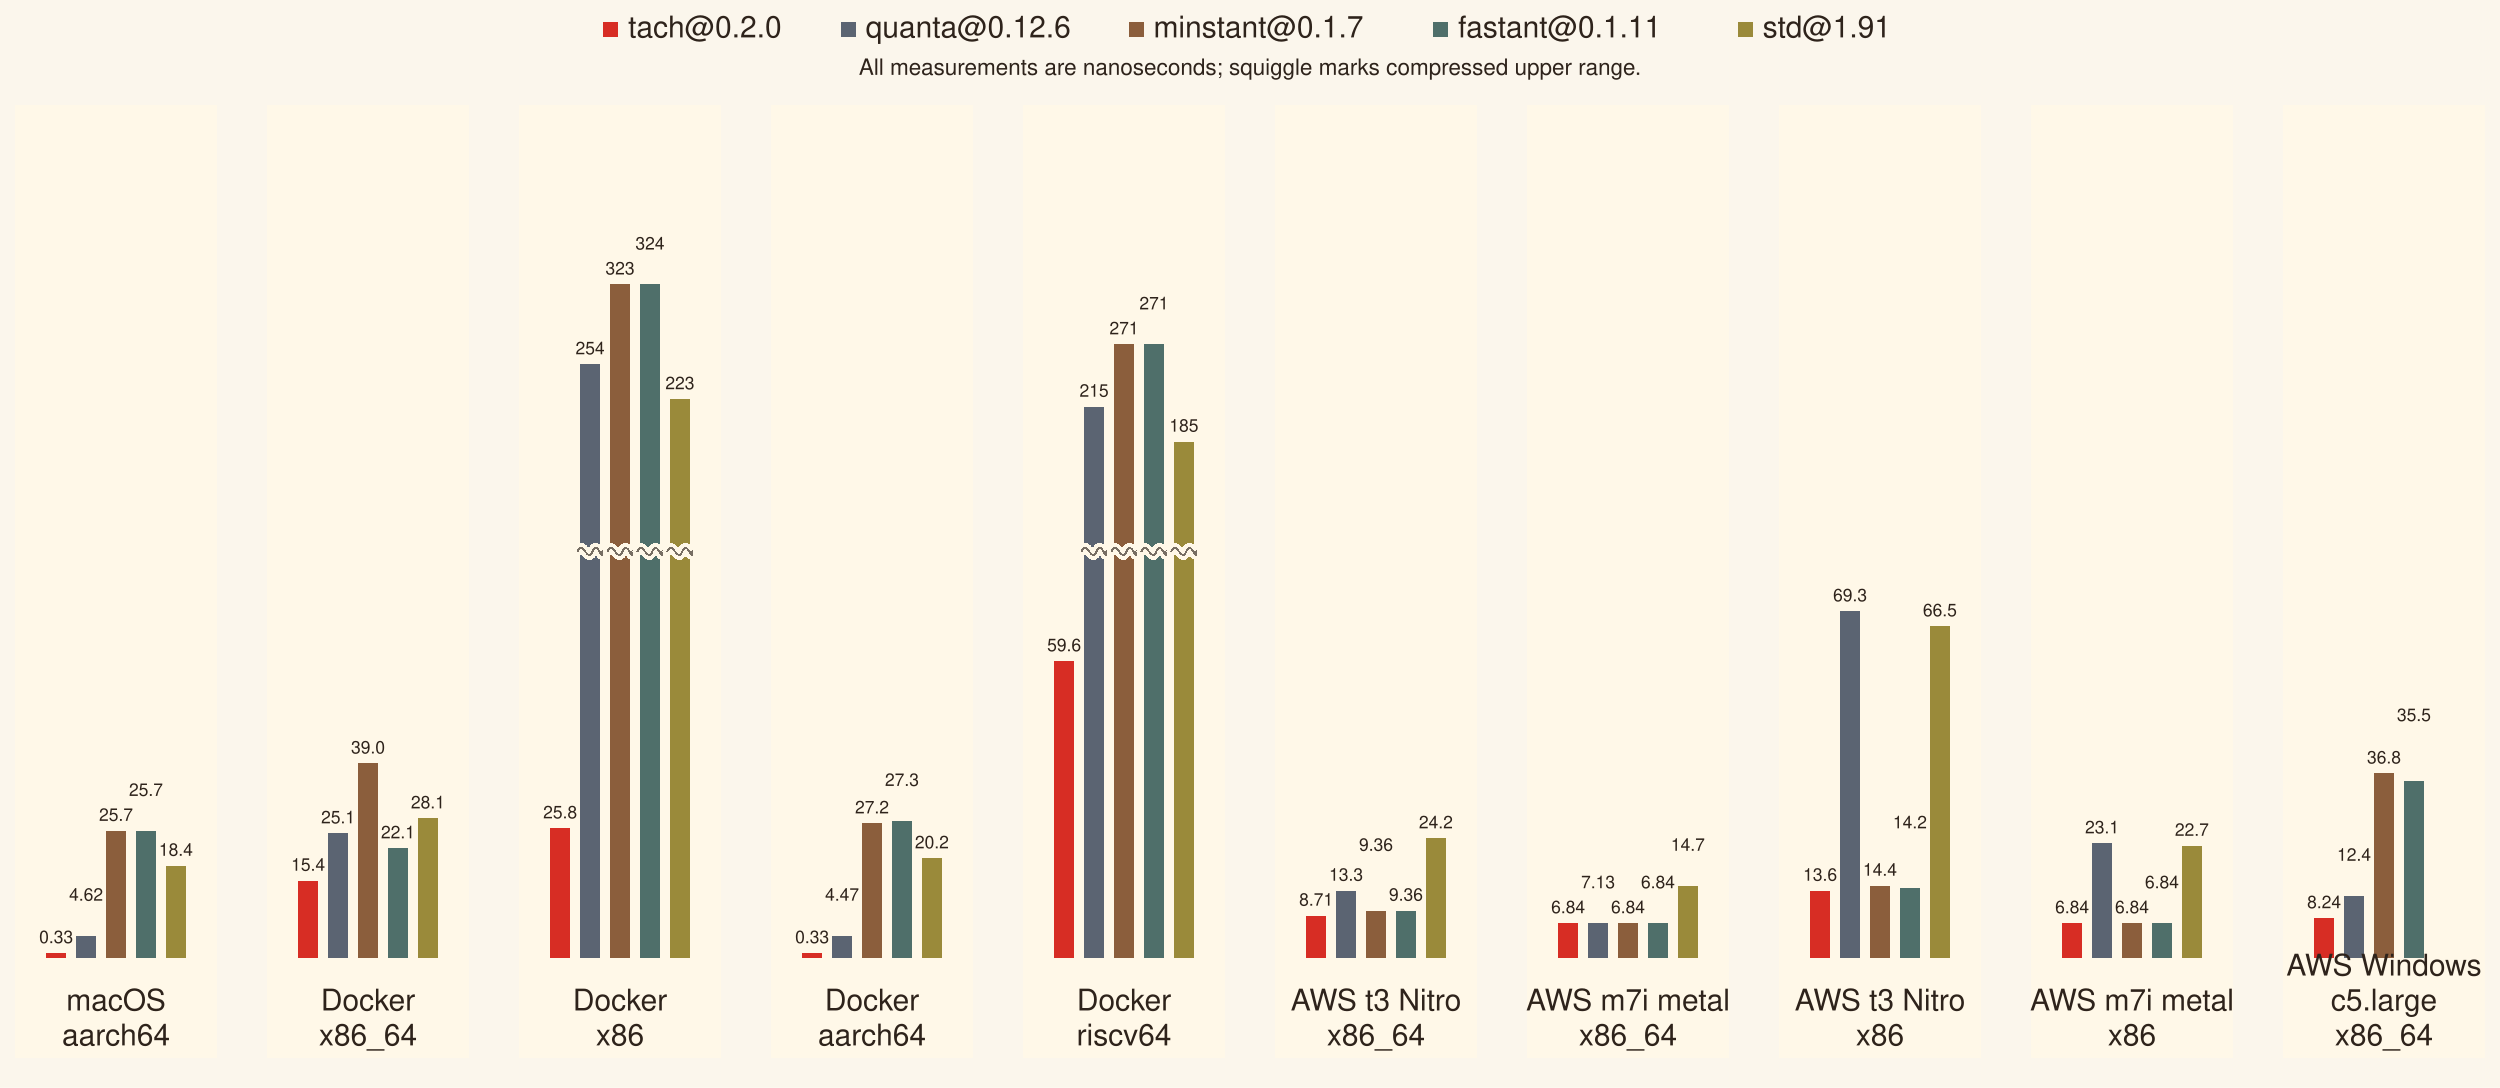
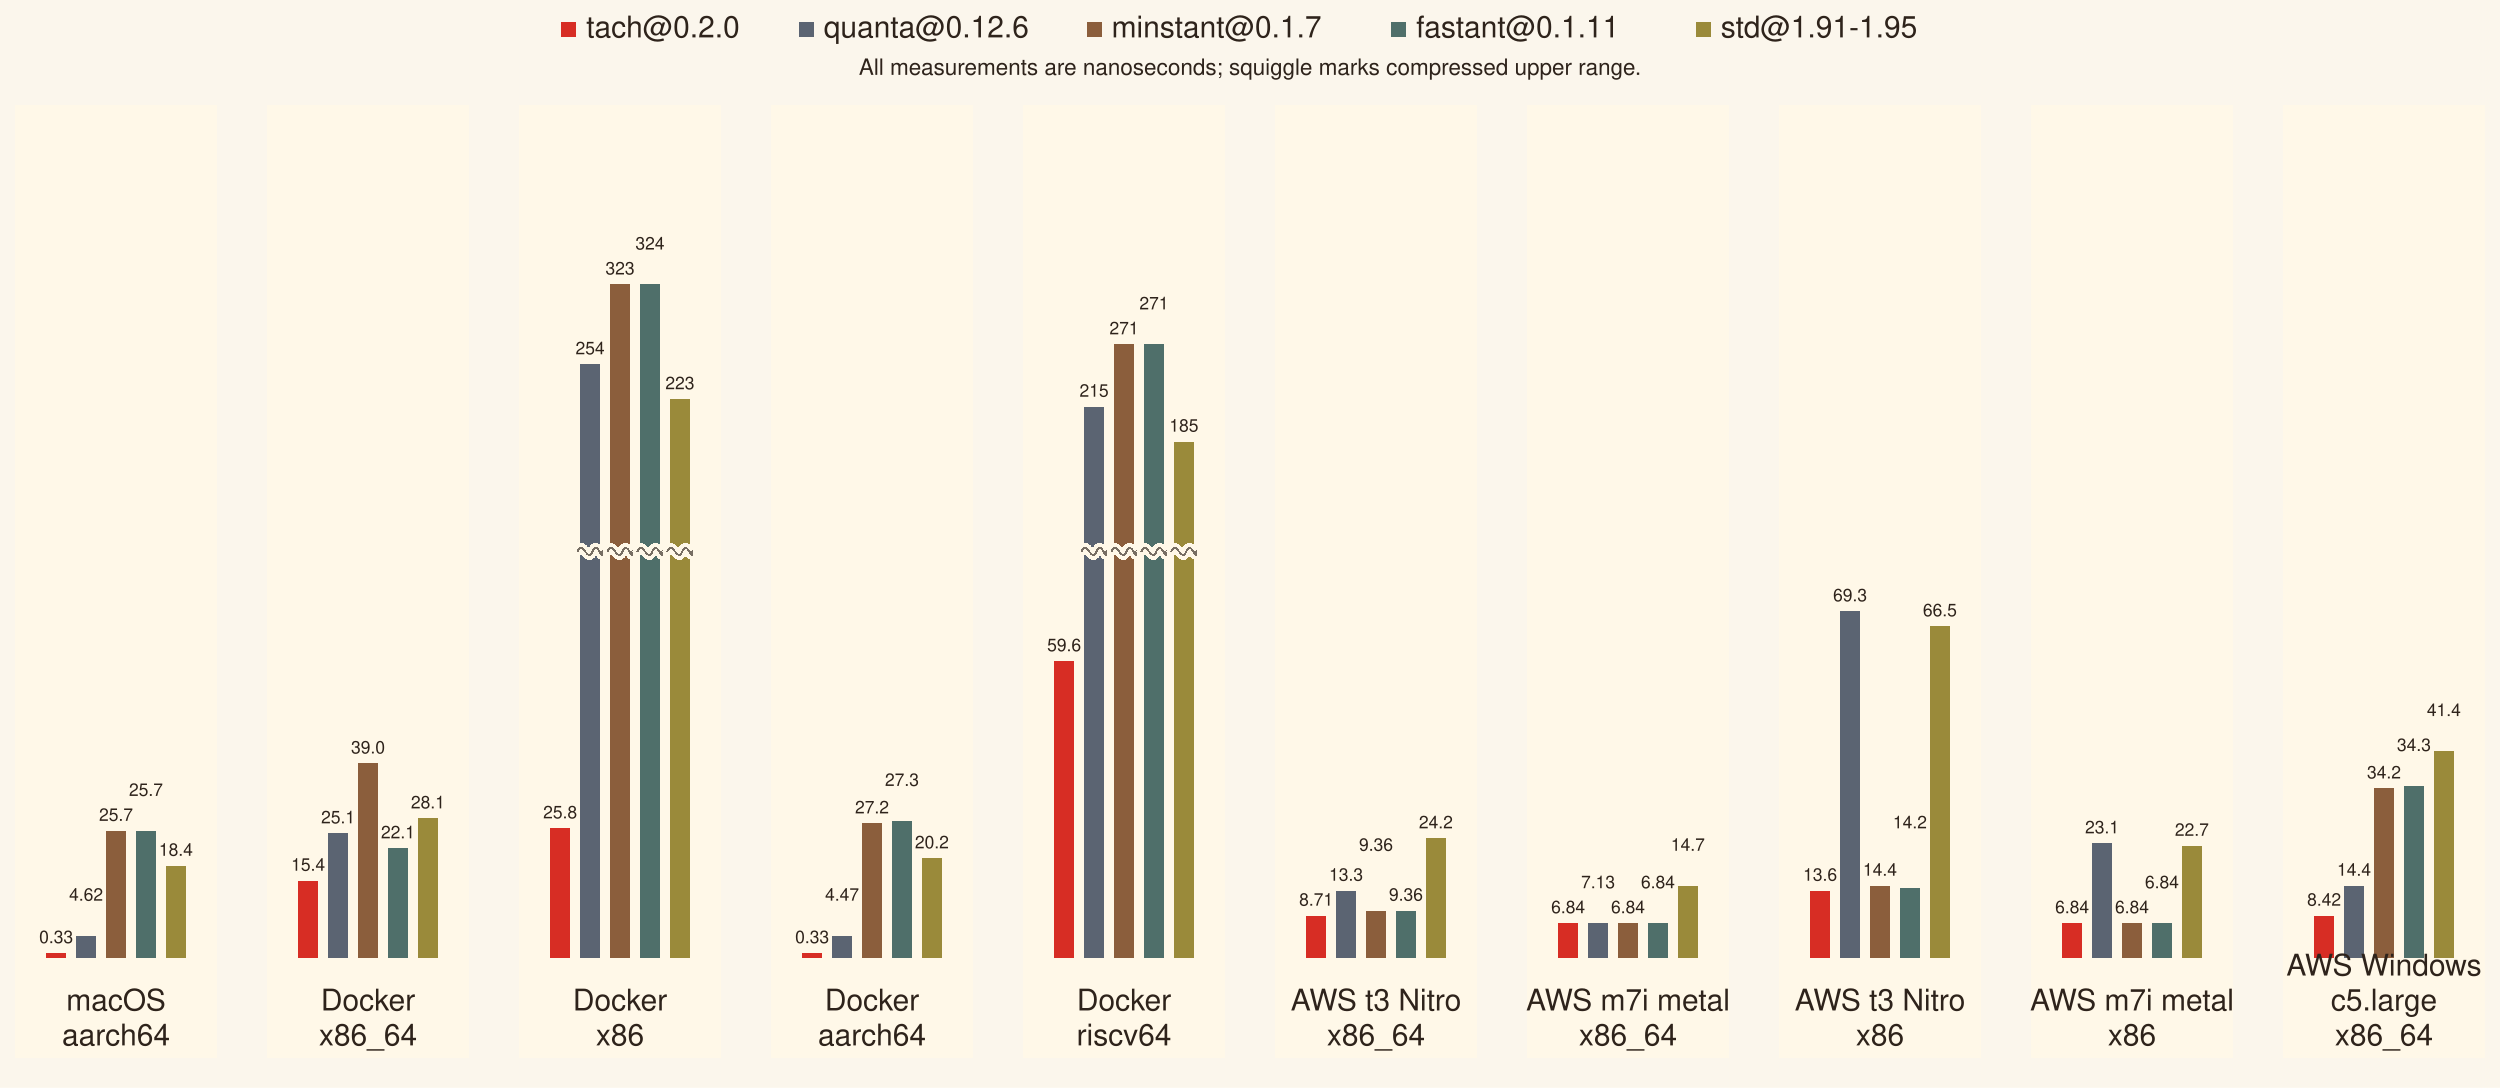
<svg xmlns="http://www.w3.org/2000/svg" width="1002" height="436" viewBox="0 0 1002 436">
  <rect width="1002" height="436" fill="#FBF6EC" />
  <g shape-rendering="crispEdges">
-     <rect x="241.76" y="9" width="6" height="6" fill="#D72D24" />
-     <text x="251.76" y="15" text-anchor="start" font-family="Avenir Next, Helvetica, Arial, sans-serif" font-size="12" fill="#2E231B">tach@0.2.0</text>
-     <rect x="336.96" y="9" width="6" height="6" fill="#5B6472" />
-     <text x="346.96" y="15" text-anchor="start" font-family="Avenir Next, Helvetica, Arial, sans-serif" font-size="12" fill="#2E231B">quanta@0.12.6</text>
-     <rect x="452.32" y="9" width="6" height="6" fill="#8B5E3C" />
-     <text x="462.32" y="15" text-anchor="start" font-family="Avenir Next, Helvetica, Arial, sans-serif" font-size="12" fill="#2E231B">minstant@0.1.7</text>
-     <rect x="574.4" y="9" width="6" height="6" fill="#4F6F6A" />
-     <text x="584.4" y="15" text-anchor="start" font-family="Avenir Next, Helvetica, Arial, sans-serif" font-size="12" fill="#2E231B">fastant@0.1.11</text>
-     <rect x="696.48" y="9" width="6" height="6" fill="#9A8A3A" />
-     <text x="706.48" y="15" text-anchor="start" font-family="Avenir Next, Helvetica, Arial, sans-serif" font-size="12" fill="#2E231B">std@1.91</text>
+     <rect x="224.96" y="9" width="6" height="6" fill="#D72D24" />
+     <text x="234.96" y="15" text-anchor="start" font-family="Avenir Next, Helvetica, Arial, sans-serif" font-size="12" fill="#2E231B">tach@0.2.0</text>
+     <rect x="320.16" y="9" width="6" height="6" fill="#5B6472" />
+     <text x="330.16" y="15" text-anchor="start" font-family="Avenir Next, Helvetica, Arial, sans-serif" font-size="12" fill="#2E231B">quanta@0.12.6</text>
+     <rect x="435.52" y="9" width="6" height="6" fill="#8B5E3C" />
+     <text x="445.52" y="15" text-anchor="start" font-family="Avenir Next, Helvetica, Arial, sans-serif" font-size="12" fill="#2E231B">minstant@0.1.7</text>
+     <rect x="557.6" y="9" width="6" height="6" fill="#4F6F6A" />
+     <text x="567.6" y="15" text-anchor="start" font-family="Avenir Next, Helvetica, Arial, sans-serif" font-size="12" fill="#2E231B">fastant@0.1.11</text>
+     <rect x="679.68" y="9" width="6" height="6" fill="#9A8A3A" />
+     <text x="689.68" y="15" text-anchor="start" font-family="Avenir Next, Helvetica, Arial, sans-serif" font-size="12" fill="#2E231B">std@1.91-1.95</text>
    <text x="501" y="30" text-anchor="middle" font-family="Avenir Next, Helvetica, Arial, sans-serif" font-size="9" fill="#2E231B">All measurements are nanoseconds; squiggle marks compressed upper range.</text>
    <rect x="6" y="42" width="81" height="382" fill="#FFF8E8" />
    <rect x="18.5" y="382" width="8" height="2" fill="#D72D24" />
    <text x="22.5" y="378" text-anchor="middle" font-family="Avenir Next, Helvetica, Arial, sans-serif" font-size="7" fill="#2E231B">0.33</text>
    <rect x="30.5" y="375" width="8" height="9" fill="#5B6472" />
    <text x="34.5" y="361" text-anchor="middle" font-family="Avenir Next, Helvetica, Arial, sans-serif" font-size="7" fill="#2E231B">4.62</text>
    <rect x="42.5" y="333" width="8" height="51" fill="#8B5E3C" />
    <text x="46.5" y="329" text-anchor="middle" font-family="Avenir Next, Helvetica, Arial, sans-serif" font-size="7" fill="#2E231B">25.7</text>
    <rect x="54.5" y="333" width="8" height="51" fill="#4F6F6A" />
    <text x="58.5" y="319" text-anchor="middle" font-family="Avenir Next, Helvetica, Arial, sans-serif" font-size="7" fill="#2E231B">25.7</text>
    <rect x="66.5" y="347" width="8" height="37" fill="#9A8A3A" />
    <text x="70.5" y="343" text-anchor="middle" font-family="Avenir Next, Helvetica, Arial, sans-serif" font-size="7" fill="#2E231B">18.4</text>
    <text x="46.5" y="405" text-anchor="middle" font-family="Avenir Next, Helvetica, Arial, sans-serif" font-size="12" fill="#2E231B">macOS</text>
    <text x="46.5" y="419" text-anchor="middle" font-family="Avenir Next, Helvetica, Arial, sans-serif" font-size="12" fill="#2E231B">aarch64</text>
    <rect x="107" y="42" width="81" height="382" fill="#FFF8E8" />
    <rect x="119.5" y="353" width="8" height="31" fill="#D72D24" />
    <text x="123.5" y="349" text-anchor="middle" font-family="Avenir Next, Helvetica, Arial, sans-serif" font-size="7" fill="#2E231B">15.4</text>
    <rect x="131.5" y="334" width="8" height="50" fill="#5B6472" />
    <text x="135.5" y="330" text-anchor="middle" font-family="Avenir Next, Helvetica, Arial, sans-serif" font-size="7" fill="#2E231B">25.1</text>
    <rect x="143.5" y="306" width="8" height="78" fill="#8B5E3C" />
    <text x="147.5" y="302" text-anchor="middle" font-family="Avenir Next, Helvetica, Arial, sans-serif" font-size="7" fill="#2E231B">39.0</text>
    <rect x="155.5" y="340" width="8" height="44" fill="#4F6F6A" />
    <text x="159.5" y="336" text-anchor="middle" font-family="Avenir Next, Helvetica, Arial, sans-serif" font-size="7" fill="#2E231B">22.1</text>
    <rect x="167.5" y="328" width="8" height="56" fill="#9A8A3A" />
    <text x="171.5" y="324" text-anchor="middle" font-family="Avenir Next, Helvetica, Arial, sans-serif" font-size="7" fill="#2E231B">28.1</text>
    <text x="147.5" y="405" text-anchor="middle" font-family="Avenir Next, Helvetica, Arial, sans-serif" font-size="12" fill="#2E231B">Docker</text>
    <text x="147.5" y="419" text-anchor="middle" font-family="Avenir Next, Helvetica, Arial, sans-serif" font-size="12" fill="#2E231B">x86_64</text>
    <rect x="208" y="42" width="81" height="382" fill="#FFF8E8" />
    <rect x="220.5" y="332" width="8" height="52" fill="#D72D24" />
    <text x="224.5" y="328" text-anchor="middle" font-family="Avenir Next, Helvetica, Arial, sans-serif" font-size="7" fill="#2E231B">25.8</text>
    <rect x="232.5" y="146" width="8" height="238" fill="#5B6472" />
    <path d="M231.5 221 C233.5 216 235.5 226 237.5 221 S241.5 226 241.5 221" stroke="#FFF8E8" stroke-width="4" fill="none" stroke-linecap="round" />
    <path d="M231.5 221 C233.5 216 235.5 226 237.5 221 S241.5 226 241.5 221" stroke="#2E231B" stroke-width="0.8" fill="none" stroke-linecap="round" opacity="0.65" />
    <text x="236.5" y="142" text-anchor="middle" font-family="Avenir Next, Helvetica, Arial, sans-serif" font-size="7" fill="#2E231B">254</text>
    <rect x="244.5" y="114" width="8" height="270" fill="#8B5E3C" />
    <path d="M243.5 221 C245.5 216 247.5 226 249.5 221 S253.5 226 253.5 221" stroke="#FFF8E8" stroke-width="4" fill="none" stroke-linecap="round" />
    <path d="M243.5 221 C245.5 216 247.5 226 249.5 221 S253.5 226 253.5 221" stroke="#2E231B" stroke-width="0.8" fill="none" stroke-linecap="round" opacity="0.65" />
    <text x="248.5" y="110" text-anchor="middle" font-family="Avenir Next, Helvetica, Arial, sans-serif" font-size="7" fill="#2E231B">323</text>
    <rect x="256.5" y="114" width="8" height="270" fill="#4F6F6A" />
    <path d="M255.5 221 C257.5 216 259.5 226 261.5 221 S265.5 226 265.5 221" stroke="#FFF8E8" stroke-width="4" fill="none" stroke-linecap="round" />
    <path d="M255.5 221 C257.5 216 259.5 226 261.5 221 S265.5 226 265.5 221" stroke="#2E231B" stroke-width="0.8" fill="none" stroke-linecap="round" opacity="0.65" />
    <text x="260.5" y="100" text-anchor="middle" font-family="Avenir Next, Helvetica, Arial, sans-serif" font-size="7" fill="#2E231B">324</text>
    <rect x="268.5" y="160" width="8" height="224" fill="#9A8A3A" />
    <path d="M267.5 221 C269.5 216 271.5 226 273.5 221 S277.5 226 277.5 221" stroke="#FFF8E8" stroke-width="4" fill="none" stroke-linecap="round" />
    <path d="M267.5 221 C269.5 216 271.5 226 273.5 221 S277.5 226 277.5 221" stroke="#2E231B" stroke-width="0.8" fill="none" stroke-linecap="round" opacity="0.65" />
    <text x="272.5" y="156" text-anchor="middle" font-family="Avenir Next, Helvetica, Arial, sans-serif" font-size="7" fill="#2E231B">223</text>
    <text x="248.5" y="405" text-anchor="middle" font-family="Avenir Next, Helvetica, Arial, sans-serif" font-size="12" fill="#2E231B">Docker</text>
    <text x="248.5" y="419" text-anchor="middle" font-family="Avenir Next, Helvetica, Arial, sans-serif" font-size="12" fill="#2E231B">x86</text>
    <rect x="309" y="42" width="81" height="382" fill="#FFF8E8" />
    <rect x="321.5" y="382" width="8" height="2" fill="#D72D24" />
    <text x="325.5" y="378" text-anchor="middle" font-family="Avenir Next, Helvetica, Arial, sans-serif" font-size="7" fill="#2E231B">0.33</text>
    <rect x="333.5" y="375" width="8" height="9" fill="#5B6472" />
    <text x="337.5" y="361" text-anchor="middle" font-family="Avenir Next, Helvetica, Arial, sans-serif" font-size="7" fill="#2E231B">4.47</text>
    <rect x="345.5" y="330" width="8" height="54" fill="#8B5E3C" />
    <text x="349.5" y="326" text-anchor="middle" font-family="Avenir Next, Helvetica, Arial, sans-serif" font-size="7" fill="#2E231B">27.2</text>
    <rect x="357.5" y="329" width="8" height="55" fill="#4F6F6A" />
    <text x="361.5" y="315" text-anchor="middle" font-family="Avenir Next, Helvetica, Arial, sans-serif" font-size="7" fill="#2E231B">27.3</text>
    <rect x="369.5" y="344" width="8" height="40" fill="#9A8A3A" />
    <text x="373.5" y="340" text-anchor="middle" font-family="Avenir Next, Helvetica, Arial, sans-serif" font-size="7" fill="#2E231B">20.2</text>
    <text x="349.5" y="405" text-anchor="middle" font-family="Avenir Next, Helvetica, Arial, sans-serif" font-size="12" fill="#2E231B">Docker</text>
    <text x="349.5" y="419" text-anchor="middle" font-family="Avenir Next, Helvetica, Arial, sans-serif" font-size="12" fill="#2E231B">aarch64</text>
    <rect x="410" y="42" width="81" height="382" fill="#FFF8E8" />
    <rect x="422.5" y="265" width="8" height="119" fill="#D72D24" />
    <text x="426.5" y="261" text-anchor="middle" font-family="Avenir Next, Helvetica, Arial, sans-serif" font-size="7" fill="#2E231B">59.6</text>
    <rect x="434.5" y="163" width="8" height="221" fill="#5B6472" />
    <path d="M433.5 221 C435.5 216 437.5 226 439.5 221 S443.5 226 443.5 221" stroke="#FFF8E8" stroke-width="4" fill="none" stroke-linecap="round" />
    <path d="M433.5 221 C435.5 216 437.5 226 439.5 221 S443.5 226 443.5 221" stroke="#2E231B" stroke-width="0.8" fill="none" stroke-linecap="round" opacity="0.65" />
    <text x="438.5" y="159" text-anchor="middle" font-family="Avenir Next, Helvetica, Arial, sans-serif" font-size="7" fill="#2E231B">215</text>
    <rect x="446.5" y="138" width="8" height="246" fill="#8B5E3C" />
    <path d="M445.5 221 C447.5 216 449.5 226 451.5 221 S455.5 226 455.5 221" stroke="#FFF8E8" stroke-width="4" fill="none" stroke-linecap="round" />
    <path d="M445.5 221 C447.5 216 449.5 226 451.5 221 S455.5 226 455.5 221" stroke="#2E231B" stroke-width="0.8" fill="none" stroke-linecap="round" opacity="0.65" />
    <text x="450.5" y="134" text-anchor="middle" font-family="Avenir Next, Helvetica, Arial, sans-serif" font-size="7" fill="#2E231B">271</text>
    <rect x="458.5" y="138" width="8" height="246" fill="#4F6F6A" />
    <path d="M457.5 221 C459.5 216 461.5 226 463.5 221 S467.5 226 467.5 221" stroke="#FFF8E8" stroke-width="4" fill="none" stroke-linecap="round" />
    <path d="M457.5 221 C459.5 216 461.5 226 463.5 221 S467.5 226 467.5 221" stroke="#2E231B" stroke-width="0.8" fill="none" stroke-linecap="round" opacity="0.65" />
    <text x="462.5" y="124" text-anchor="middle" font-family="Avenir Next, Helvetica, Arial, sans-serif" font-size="7" fill="#2E231B">271</text>
    <rect x="470.5" y="177" width="8" height="207" fill="#9A8A3A" />
    <path d="M469.5 221 C471.5 216 473.5 226 475.5 221 S479.5 226 479.5 221" stroke="#FFF8E8" stroke-width="4" fill="none" stroke-linecap="round" />
    <path d="M469.5 221 C471.5 216 473.5 226 475.5 221 S479.5 226 479.5 221" stroke="#2E231B" stroke-width="0.8" fill="none" stroke-linecap="round" opacity="0.65" />
    <text x="474.5" y="173" text-anchor="middle" font-family="Avenir Next, Helvetica, Arial, sans-serif" font-size="7" fill="#2E231B">185</text>
    <text x="450.5" y="405" text-anchor="middle" font-family="Avenir Next, Helvetica, Arial, sans-serif" font-size="12" fill="#2E231B">Docker</text>
    <text x="450.5" y="419" text-anchor="middle" font-family="Avenir Next, Helvetica, Arial, sans-serif" font-size="12" fill="#2E231B">riscv64</text>
    <rect x="511" y="42" width="81" height="382" fill="#FFF8E8" />
    <rect x="523.5" y="367" width="8" height="17" fill="#D72D24" />
    <text x="527.5" y="363" text-anchor="middle" font-family="Avenir Next, Helvetica, Arial, sans-serif" font-size="7" fill="#2E231B">8.71</text>
    <rect x="535.5" y="357" width="8" height="27" fill="#5B6472" />
    <text x="539.5" y="353" text-anchor="middle" font-family="Avenir Next, Helvetica, Arial, sans-serif" font-size="7" fill="#2E231B">13.3</text>
    <rect x="547.5" y="365" width="8" height="19" fill="#8B5E3C" />
    <text x="551.5" y="341" text-anchor="middle" font-family="Avenir Next, Helvetica, Arial, sans-serif" font-size="7" fill="#2E231B">9.36</text>
    <rect x="559.5" y="365" width="8" height="19" fill="#4F6F6A" />
    <text x="563.5" y="361" text-anchor="middle" font-family="Avenir Next, Helvetica, Arial, sans-serif" font-size="7" fill="#2E231B">9.36</text>
    <rect x="571.5" y="336" width="8" height="48" fill="#9A8A3A" />
    <text x="575.5" y="332" text-anchor="middle" font-family="Avenir Next, Helvetica, Arial, sans-serif" font-size="7" fill="#2E231B">24.2</text>
    <text x="551.5" y="405" text-anchor="middle" font-family="Avenir Next, Helvetica, Arial, sans-serif" font-size="12" fill="#2E231B">AWS t3 Nitro</text>
    <text x="551.5" y="419" text-anchor="middle" font-family="Avenir Next, Helvetica, Arial, sans-serif" font-size="12" fill="#2E231B">x86_64</text>
    <rect x="612" y="42" width="81" height="382" fill="#FFF8E8" />
    <rect x="624.5" y="370" width="8" height="14" fill="#D72D24" />
    <text x="628.5" y="366" text-anchor="middle" font-family="Avenir Next, Helvetica, Arial, sans-serif" font-size="7" fill="#2E231B">6.84</text>
    <rect x="636.5" y="370" width="8" height="14" fill="#5B6472" />
    <text x="640.5" y="356" text-anchor="middle" font-family="Avenir Next, Helvetica, Arial, sans-serif" font-size="7" fill="#2E231B">7.13</text>
    <rect x="648.5" y="370" width="8" height="14" fill="#8B5E3C" />
    <text x="652.5" y="366" text-anchor="middle" font-family="Avenir Next, Helvetica, Arial, sans-serif" font-size="7" fill="#2E231B">6.84</text>
    <rect x="660.5" y="370" width="8" height="14" fill="#4F6F6A" />
    <text x="664.5" y="356" text-anchor="middle" font-family="Avenir Next, Helvetica, Arial, sans-serif" font-size="7" fill="#2E231B">6.84</text>
    <rect x="672.5" y="355" width="8" height="29" fill="#9A8A3A" />
    <text x="676.5" y="341" text-anchor="middle" font-family="Avenir Next, Helvetica, Arial, sans-serif" font-size="7" fill="#2E231B">14.7</text>
    <text x="652.5" y="405" text-anchor="middle" font-family="Avenir Next, Helvetica, Arial, sans-serif" font-size="12" fill="#2E231B">AWS m7i metal</text>
    <text x="652.5" y="419" text-anchor="middle" font-family="Avenir Next, Helvetica, Arial, sans-serif" font-size="12" fill="#2E231B">x86_64</text>
    <rect x="713" y="42" width="81" height="382" fill="#FFF8E8" />
    <rect x="725.5" y="357" width="8" height="27" fill="#D72D24" />
    <text x="729.5" y="353" text-anchor="middle" font-family="Avenir Next, Helvetica, Arial, sans-serif" font-size="7" fill="#2E231B">13.6</text>
    <rect x="737.5" y="245" width="8" height="139" fill="#5B6472" />
    <text x="741.5" y="241" text-anchor="middle" font-family="Avenir Next, Helvetica, Arial, sans-serif" font-size="7" fill="#2E231B">69.3</text>
    <rect x="749.5" y="355" width="8" height="29" fill="#8B5E3C" />
    <text x="753.5" y="351" text-anchor="middle" font-family="Avenir Next, Helvetica, Arial, sans-serif" font-size="7" fill="#2E231B">14.4</text>
    <rect x="761.5" y="356" width="8" height="28" fill="#4F6F6A" />
    <text x="765.5" y="332" text-anchor="middle" font-family="Avenir Next, Helvetica, Arial, sans-serif" font-size="7" fill="#2E231B">14.2</text>
    <rect x="773.5" y="251" width="8" height="133" fill="#9A8A3A" />
    <text x="777.5" y="247" text-anchor="middle" font-family="Avenir Next, Helvetica, Arial, sans-serif" font-size="7" fill="#2E231B">66.5</text>
    <text x="753.5" y="405" text-anchor="middle" font-family="Avenir Next, Helvetica, Arial, sans-serif" font-size="12" fill="#2E231B">AWS t3 Nitro</text>
    <text x="753.5" y="419" text-anchor="middle" font-family="Avenir Next, Helvetica, Arial, sans-serif" font-size="12" fill="#2E231B">x86</text>
    <rect x="814" y="42" width="81" height="382" fill="#FFF8E8" />
    <rect x="826.5" y="370" width="8" height="14" fill="#D72D24" />
    <text x="830.5" y="366" text-anchor="middle" font-family="Avenir Next, Helvetica, Arial, sans-serif" font-size="7" fill="#2E231B">6.84</text>
    <rect x="838.5" y="338" width="8" height="46" fill="#5B6472" />
    <text x="842.5" y="334" text-anchor="middle" font-family="Avenir Next, Helvetica, Arial, sans-serif" font-size="7" fill="#2E231B">23.1</text>
    <rect x="850.5" y="370" width="8" height="14" fill="#8B5E3C" />
    <text x="854.5" y="366" text-anchor="middle" font-family="Avenir Next, Helvetica, Arial, sans-serif" font-size="7" fill="#2E231B">6.84</text>
    <rect x="862.5" y="370" width="8" height="14" fill="#4F6F6A" />
    <text x="866.5" y="356" text-anchor="middle" font-family="Avenir Next, Helvetica, Arial, sans-serif" font-size="7" fill="#2E231B">6.84</text>
    <rect x="874.5" y="339" width="8" height="45" fill="#9A8A3A" />
    <text x="878.5" y="335" text-anchor="middle" font-family="Avenir Next, Helvetica, Arial, sans-serif" font-size="7" fill="#2E231B">22.7</text>
    <text x="854.5" y="405" text-anchor="middle" font-family="Avenir Next, Helvetica, Arial, sans-serif" font-size="12" fill="#2E231B">AWS m7i metal</text>
    <text x="854.5" y="419" text-anchor="middle" font-family="Avenir Next, Helvetica, Arial, sans-serif" font-size="12" fill="#2E231B">x86</text>
    <rect x="915" y="42" width="81" height="382" fill="#FFF8E8" />
-     <rect x="927.5" y="368" width="8" height="16" fill="#D72D24" />
-     <text x="931.5" y="364" text-anchor="middle" font-family="Avenir Next, Helvetica, Arial, sans-serif" font-size="7" fill="#2E231B">8.24</text>
-     <rect x="939.5" y="359" width="8" height="25" fill="#5B6472" />
-     <text x="943.5" y="345" text-anchor="middle" font-family="Avenir Next, Helvetica, Arial, sans-serif" font-size="7" fill="#2E231B">12.4</text>
-     <rect x="951.5" y="310" width="8" height="74" fill="#8B5E3C" />
-     <text x="955.5" y="306" text-anchor="middle" font-family="Avenir Next, Helvetica, Arial, sans-serif" font-size="7" fill="#2E231B">36.8</text>
-     <rect x="963.5" y="313" width="8" height="71" fill="#4F6F6A" />
-     <text x="967.5" y="289" text-anchor="middle" font-family="Avenir Next, Helvetica, Arial, sans-serif" font-size="7" fill="#2E231B">35.5</text>
+     <rect x="927.5" y="367" width="8" height="17" fill="#D72D24" />
+     <text x="931.5" y="363" text-anchor="middle" font-family="Avenir Next, Helvetica, Arial, sans-serif" font-size="7" fill="#2E231B">8.42</text>
+     <rect x="939.5" y="355" width="8" height="29" fill="#5B6472" />
+     <text x="943.5" y="351" text-anchor="middle" font-family="Avenir Next, Helvetica, Arial, sans-serif" font-size="7" fill="#2E231B">14.4</text>
+     <rect x="951.5" y="316" width="8" height="68" fill="#8B5E3C" />
+     <text x="955.5" y="312" text-anchor="middle" font-family="Avenir Next, Helvetica, Arial, sans-serif" font-size="7" fill="#2E231B">34.2</text>
+     <rect x="963.5" y="315" width="8" height="69" fill="#4F6F6A" />
+     <text x="967.5" y="301" text-anchor="middle" font-family="Avenir Next, Helvetica, Arial, sans-serif" font-size="7" fill="#2E231B">34.3</text>
+     <rect x="975.5" y="301" width="8" height="83" fill="#9A8A3A" />
+     <text x="979.5" y="287" text-anchor="middle" font-family="Avenir Next, Helvetica, Arial, sans-serif" font-size="7" fill="#2E231B">41.4</text>
    <text x="955.5" y="391" text-anchor="middle" font-family="Avenir Next, Helvetica, Arial, sans-serif" font-size="12" fill="#2E231B">AWS Windows</text>
    <text x="955.5" y="405" text-anchor="middle" font-family="Avenir Next, Helvetica, Arial, sans-serif" font-size="12" fill="#2E231B">c5.large</text>
    <text x="955.5" y="419" text-anchor="middle" font-family="Avenir Next, Helvetica, Arial, sans-serif" font-size="12" fill="#2E231B">x86_64</text>
  </g>
</svg>
